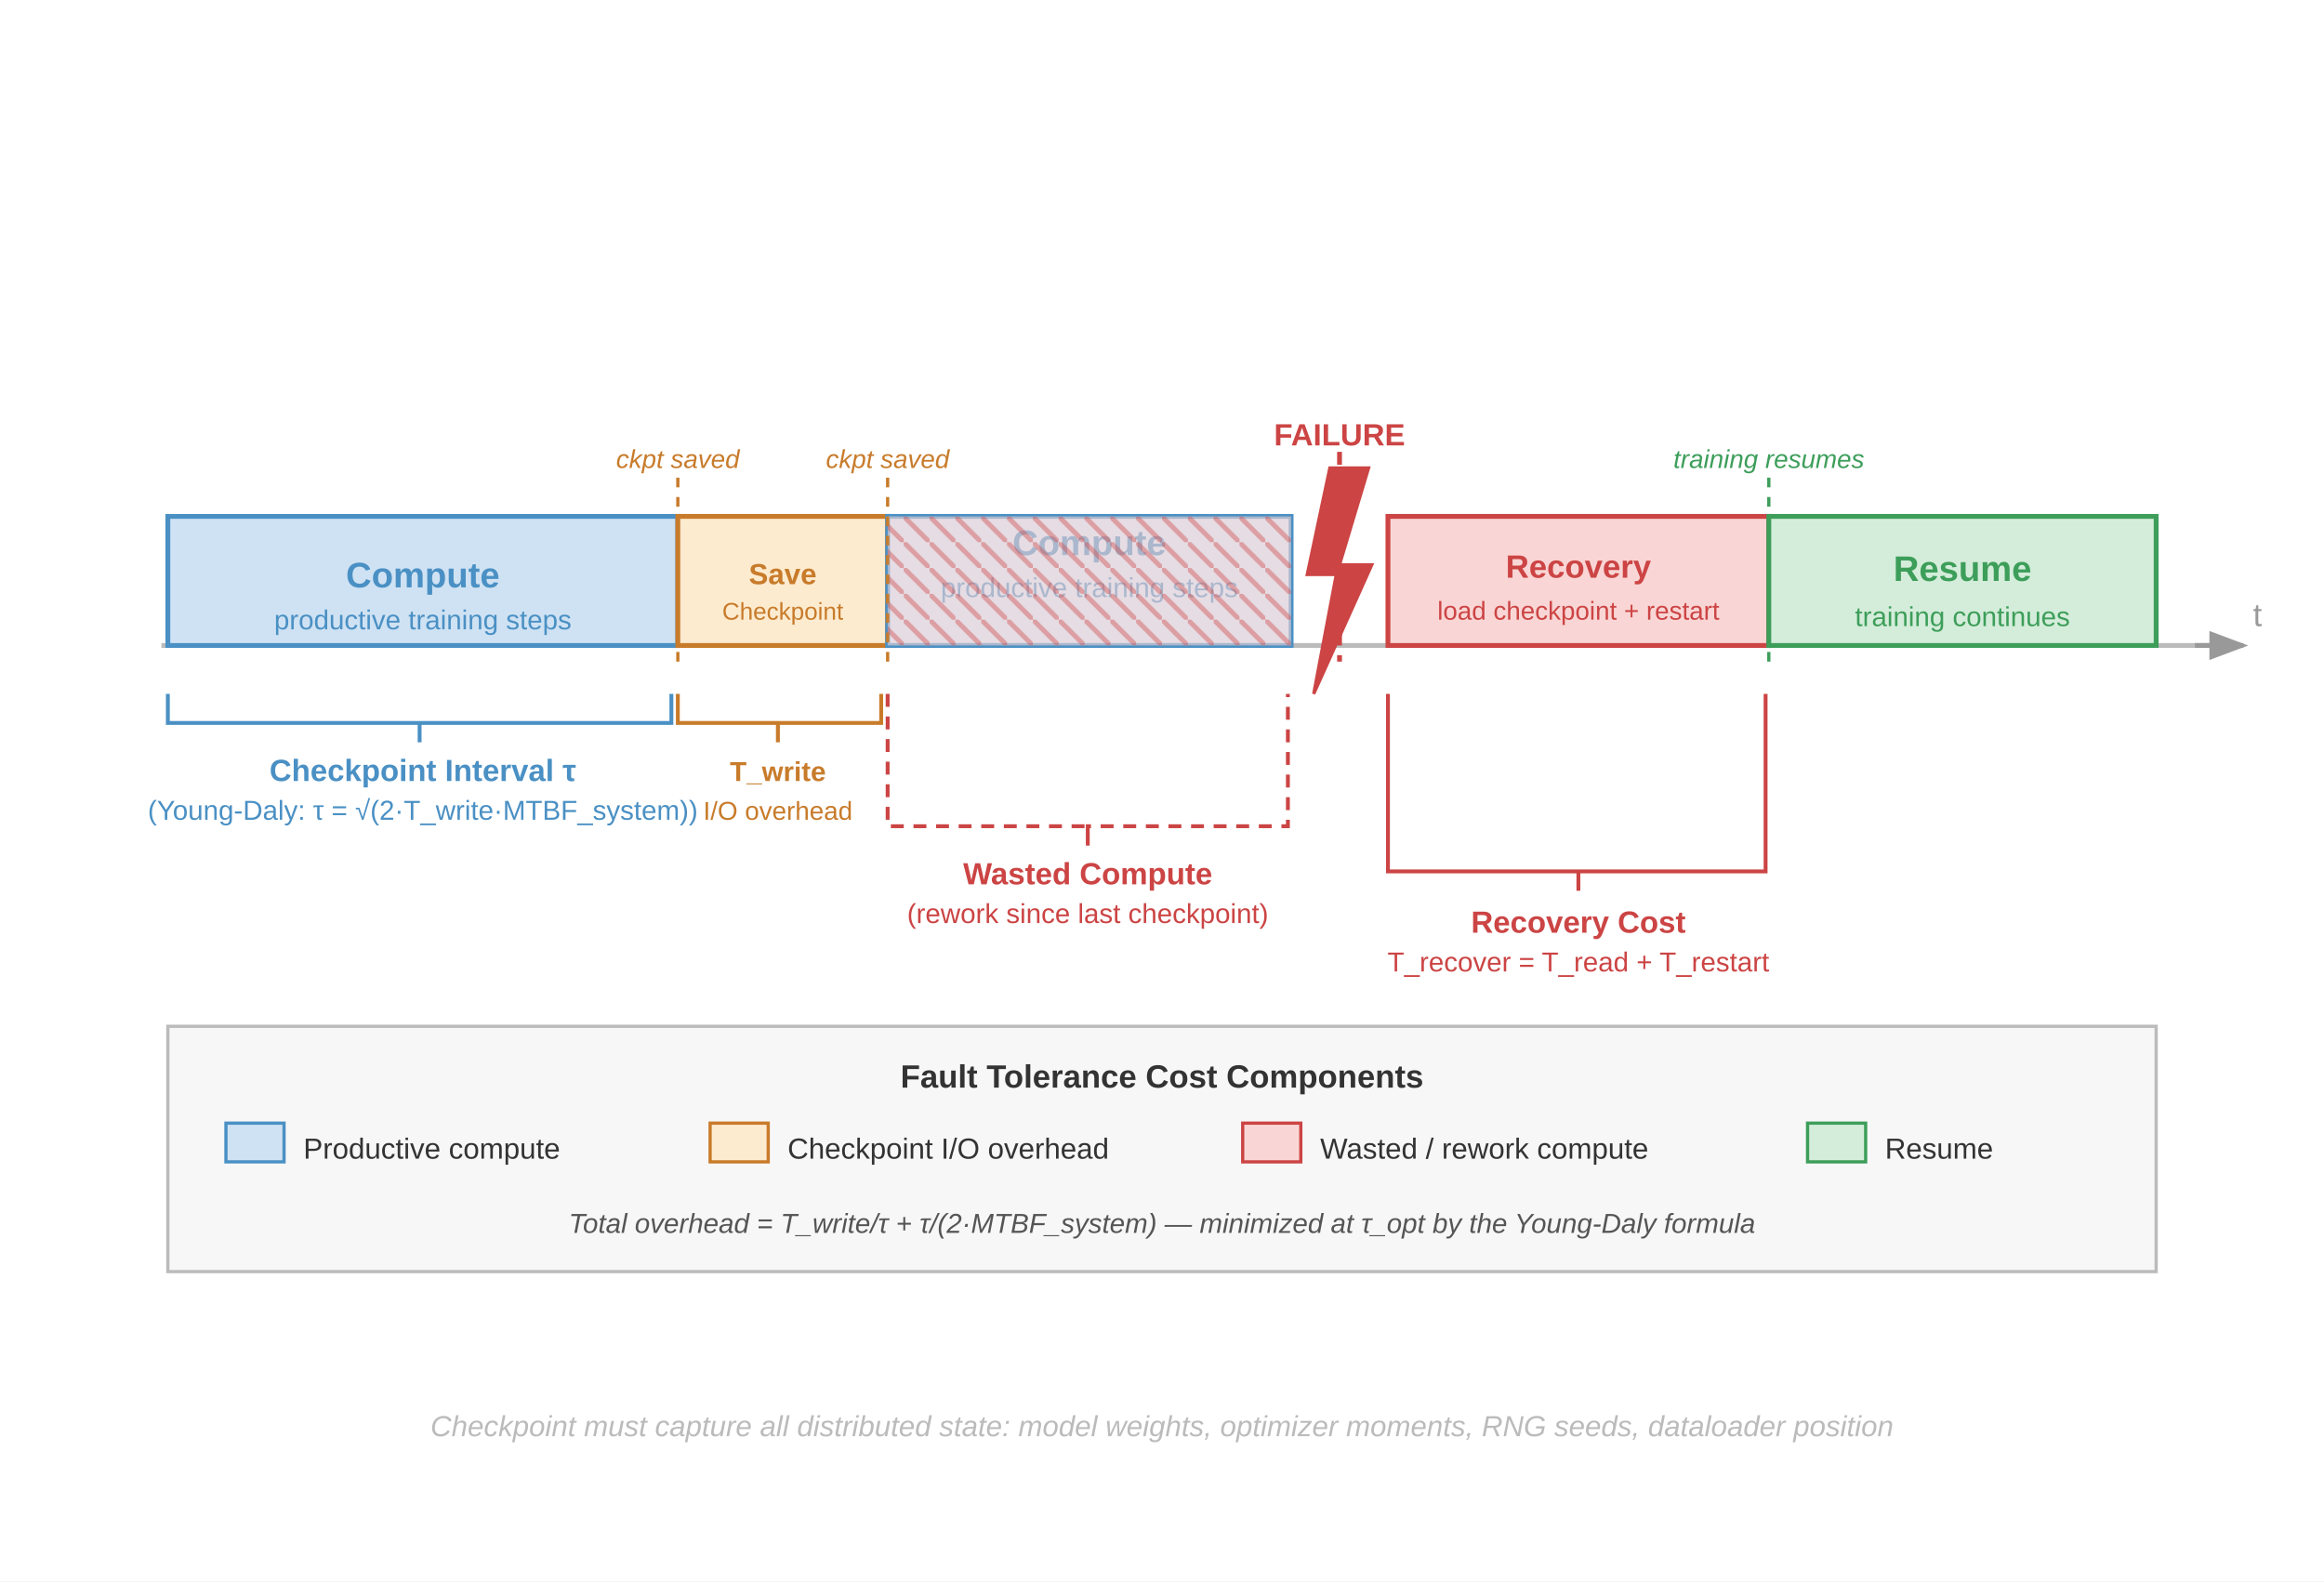
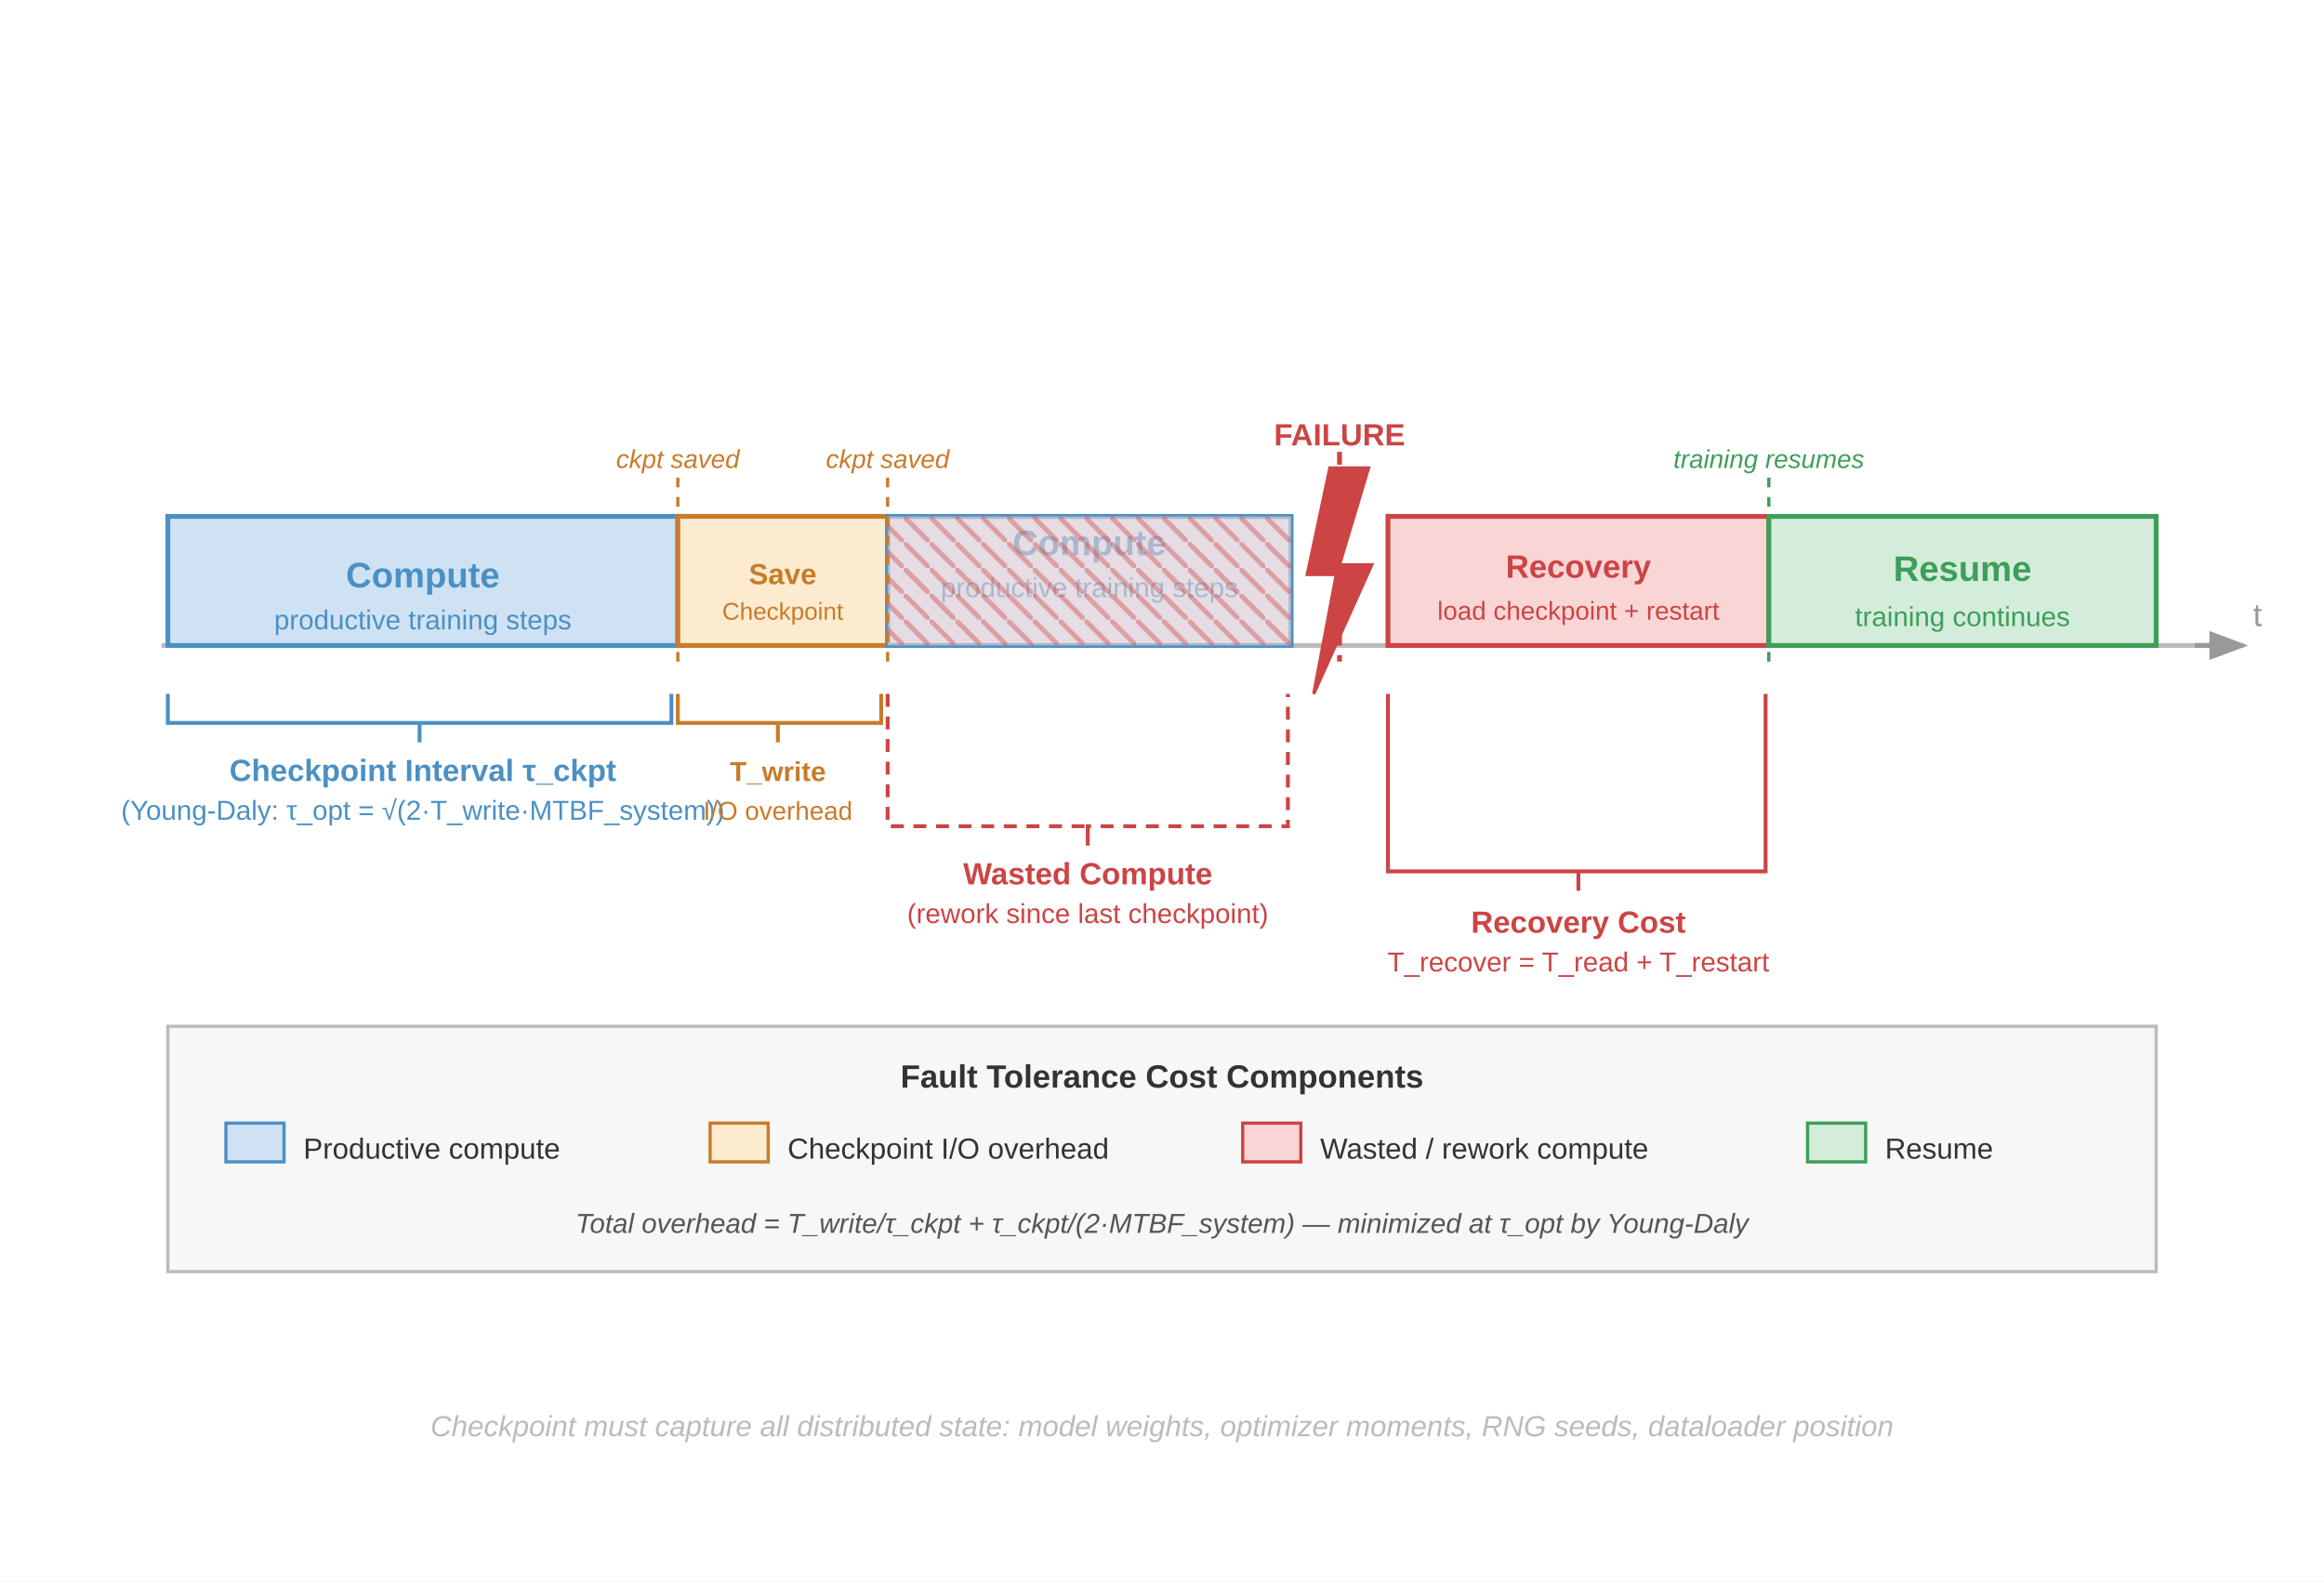
<svg xmlns="http://www.w3.org/2000/svg" font-family="Arial, Helvetica, sans-serif" viewBox="0 0 720 490">
  <defs>
    <marker id="arrowB" markerWidth="8" markerHeight="6" refX="7" refY="3" orient="auto">
      <path d="M0,0 L8,3 L0,6 Z" fill="#4a90c4" />
    </marker>
    <marker id="arrowR" markerWidth="8" markerHeight="6" refX="7" refY="3" orient="auto">
      <path d="M0,0 L8,3 L0,6 Z" fill="#c44" />
    </marker>
    <marker id="arrowO" markerWidth="8" markerHeight="6" refX="7" refY="3" orient="auto">
      <path d="M0,0 L8,3 L0,6 Z" fill="#c87b2a" />
    </marker>
    <marker id="arrowG" markerWidth="8" markerHeight="6" refX="7" refY="3" orient="auto">
      <path d="M0,0 L8,3 L0,6 Z" fill="#3d9e5a" />
    </marker>
    <marker id="arrowGray" markerWidth="8" markerHeight="6" refX="7" refY="3" orient="auto">
      <path d="M0,0 L8,3 L0,6 Z" fill="#999" />
    </marker>
    <pattern id="hatchRed" width="8" height="8" patternUnits="userSpaceOnUse">
      <path d="M-2,-2 L10,10" stroke="#c44" stroke-width="1.5" opacity="0.4" />
    </pattern>
  </defs>
  <rect width="720" height="490" fill="#fff" />
  <line x1="50" y1="200" x2="685" y2="200" stroke="#bbb" stroke-width="1.5" />
  <line x1="680" y1="200" x2="695" y2="200" stroke="#999" stroke-width="1.5" marker-end="url(#arrowGray)" />
  <text x="698" y="194.0" font-size="10" fill="#999">t</text>
  <rect x="52" y="160" width="158" height="40" fill="#cfe2f3" stroke="#4a90c4" stroke-width="1.5" />
  <text x="131" y="182" text-anchor="middle" font-size="11" font-weight="600" fill="#4a90c4">Compute</text>
  <text x="131" y="195" text-anchor="middle" font-size="8.5" fill="#4a90c4">productive training steps</text>
  <rect x="210" y="160" width="65" height="40" fill="#fdebd0" stroke="#c87b2a" stroke-width="1.5" />
  <text x="242.5" y="181" text-anchor="middle" font-size="9" font-weight="600" fill="#c87b2a">Save</text>
  <text x="242.5" y="192" text-anchor="middle" font-size="7.5" fill="#c87b2a">Checkpoint</text>
  <rect x="275" y="160" width="125" height="40" fill="#cfe2f3" stroke="#4a90c4" stroke-width="1.5" />
  <text x="337.5" y="172.0" text-anchor="middle" font-size="11" font-weight="600" fill="#4a90c4">Compute</text>
  <text x="337.5" y="185.0" text-anchor="middle" font-size="8.5" fill="#4a90c4">productive training steps</text>
  <rect x="275" y="160" width="125" height="40" fill="#f9d6d5" fill-opacity="0.55" stroke="none" />
  <rect x="275" y="160" width="125" height="40" fill="url(#hatchRed)" />
  <polygon points="412,145 405,178 414,178 407,215 425,175 415,175 424,145" fill="#c44" stroke="#c44" stroke-width="1" />
  <text x="415" y="138" text-anchor="middle" font-size="9.5" font-weight="700" fill="#c44">FAILURE</text>
  <rect x="430" y="160" width="118" height="40" fill="#f9d6d5" stroke="#c44" stroke-width="1.5" />
  <text x="489" y="179" text-anchor="middle" font-size="10" font-weight="600" fill="#c44">Recovery</text>
  <text x="489" y="192" text-anchor="middle" font-size="8" fill="#c44">load checkpoint + restart</text>
  <rect x="548" y="160" width="120" height="40" fill="#d4edda" stroke="#3d9e5a" stroke-width="1.5" />
  <text x="608" y="180" text-anchor="middle" font-size="11" font-weight="600" fill="#3d9e5a">Resume</text>
  <text x="608" y="194" text-anchor="middle" font-size="8.5" fill="#3d9e5a">training continues</text>
  <path d="M52,215 L52,224 L130,224 L130,230 L130,224 L208,224 L208,215" fill="none" stroke="#4a90c4" stroke-width="1.2" />
-   <text x="131" y="242" text-anchor="middle" font-size="9.5" fill="#4a90c4" font-weight="700">Checkpoint Interval τ</text>
-   <text x="131" y="254" text-anchor="middle" font-size="8.5" fill="#4a90c4">(Young-Daly: τ = √(2·T_write·MTBF_system))</text>
+   <text x="131" y="242" text-anchor="middle" font-size="9.5" fill="#4a90c4" font-weight="700">Checkpoint Interval τ_ckpt</text>
+   <text x="131" y="254" text-anchor="middle" font-size="8.5" fill="#4a90c4">(Young-Daly: τ_opt = √(2·T_write·MTBF_system))</text>
  <path d="M210,215 L210,224 L241,224 L241,230 L241,224 L273,224 L273,215" fill="none" stroke="#c87b2a" stroke-width="1.2" />
  <text x="241" y="242" text-anchor="middle" font-size="8.5" fill="#c87b2a" font-weight="700">T_write</text>
  <text x="241" y="254" text-anchor="middle" font-size="8" fill="#c87b2a">I/O overhead</text>
  <path d="M275,215 L275,256 L337,256 L337,262 L337,256 L399,256 L399,215" fill="none" stroke="#c44" stroke-width="1.2" stroke-dasharray="4,3" />
  <text x="337" y="274" text-anchor="middle" font-size="9.5" fill="#c44" font-weight="700">Wasted Compute</text>
  <text x="337" y="286" text-anchor="middle" font-size="8.5" fill="#c44">(rework since last checkpoint)</text>
  <path d="M430,215 L430,270 L489,270 L489,276 L489,270 L547,270 L547,215" fill="none" stroke="#c44" stroke-width="1.2" />
  <text x="489" y="289" text-anchor="middle" font-size="9.5" fill="#c44" font-weight="700">Recovery Cost</text>
  <text x="489" y="301" text-anchor="middle" font-size="8.5" fill="#c44">T_recover = T_read + T_restart</text>
  <line x1="210" y1="148" x2="210" y2="205" stroke="#c87b2a" stroke-width="1" stroke-dasharray="3,3" />
  <text x="210" y="145" text-anchor="middle" font-size="8" fill="#c87b2a" font-style="italic">ckpt saved</text>
  <line x1="275" y1="148" x2="275" y2="205" stroke="#c87b2a" stroke-width="1" stroke-dasharray="3,3" />
  <text x="275" y="145" text-anchor="middle" font-size="8" fill="#c87b2a" font-style="italic">ckpt saved</text>
  <line x1="415" y1="140" x2="415" y2="205" stroke="#c44" stroke-width="1.5" stroke-dasharray="4,3" />
  <line x1="548" y1="148" x2="548" y2="205" stroke="#3d9e5a" stroke-width="1" stroke-dasharray="3,3" />
  <text x="548" y="145" text-anchor="middle" font-size="8" fill="#3d9e5a" font-style="italic">training resumes</text>
  <rect x="52" y="318" width="616" height="76" fill="#f7f7f7" stroke="#bbb" stroke-width="1" />
  <text x="360" y="337" text-anchor="middle" font-size="10" font-weight="700" fill="#333">Fault Tolerance Cost Components</text>
  <rect x="70" y="348" width="18" height="12" fill="#cfe2f3" stroke="#4a90c4" stroke-width="1" />
  <text x="94" y="359" font-size="9" fill="#333">Productive compute</text>
  <rect x="220" y="348" width="18" height="12" fill="#fdebd0" stroke="#c87b2a" stroke-width="1" />
  <text x="244" y="359" font-size="9" fill="#333">Checkpoint I/O overhead</text>
  <rect x="385" y="348" width="18" height="12" fill="#f9d6d5" stroke="#c44" stroke-width="1" />
  <text x="409" y="359" font-size="9" fill="#333">Wasted / rework compute</text>
  <rect x="560" y="348" width="18" height="12" fill="#d4edda" stroke="#3d9e5a" stroke-width="1" />
  <text x="584" y="359" font-size="9" fill="#333">Resume</text>
-   <text x="360" y="382" text-anchor="middle" font-size="8.5" fill="#555" font-style="italic">Total overhead = T_write/τ + τ/(2·MTBF_system) — minimized at τ_opt by the Young-Daly formula</text>
+   <text x="360" y="382" text-anchor="middle" font-size="8.5" fill="#555" font-style="italic">Total overhead = T_write/τ_ckpt + τ_ckpt/(2·MTBF_system) — minimized at τ_opt by Young-Daly</text>
  <text x="360" y="445" text-anchor="middle" font-size="9" fill="#bbb" font-style="italic">Checkpoint must capture all distributed state: model weights, optimizer moments, RNG seeds, dataloader position</text>
</svg>
